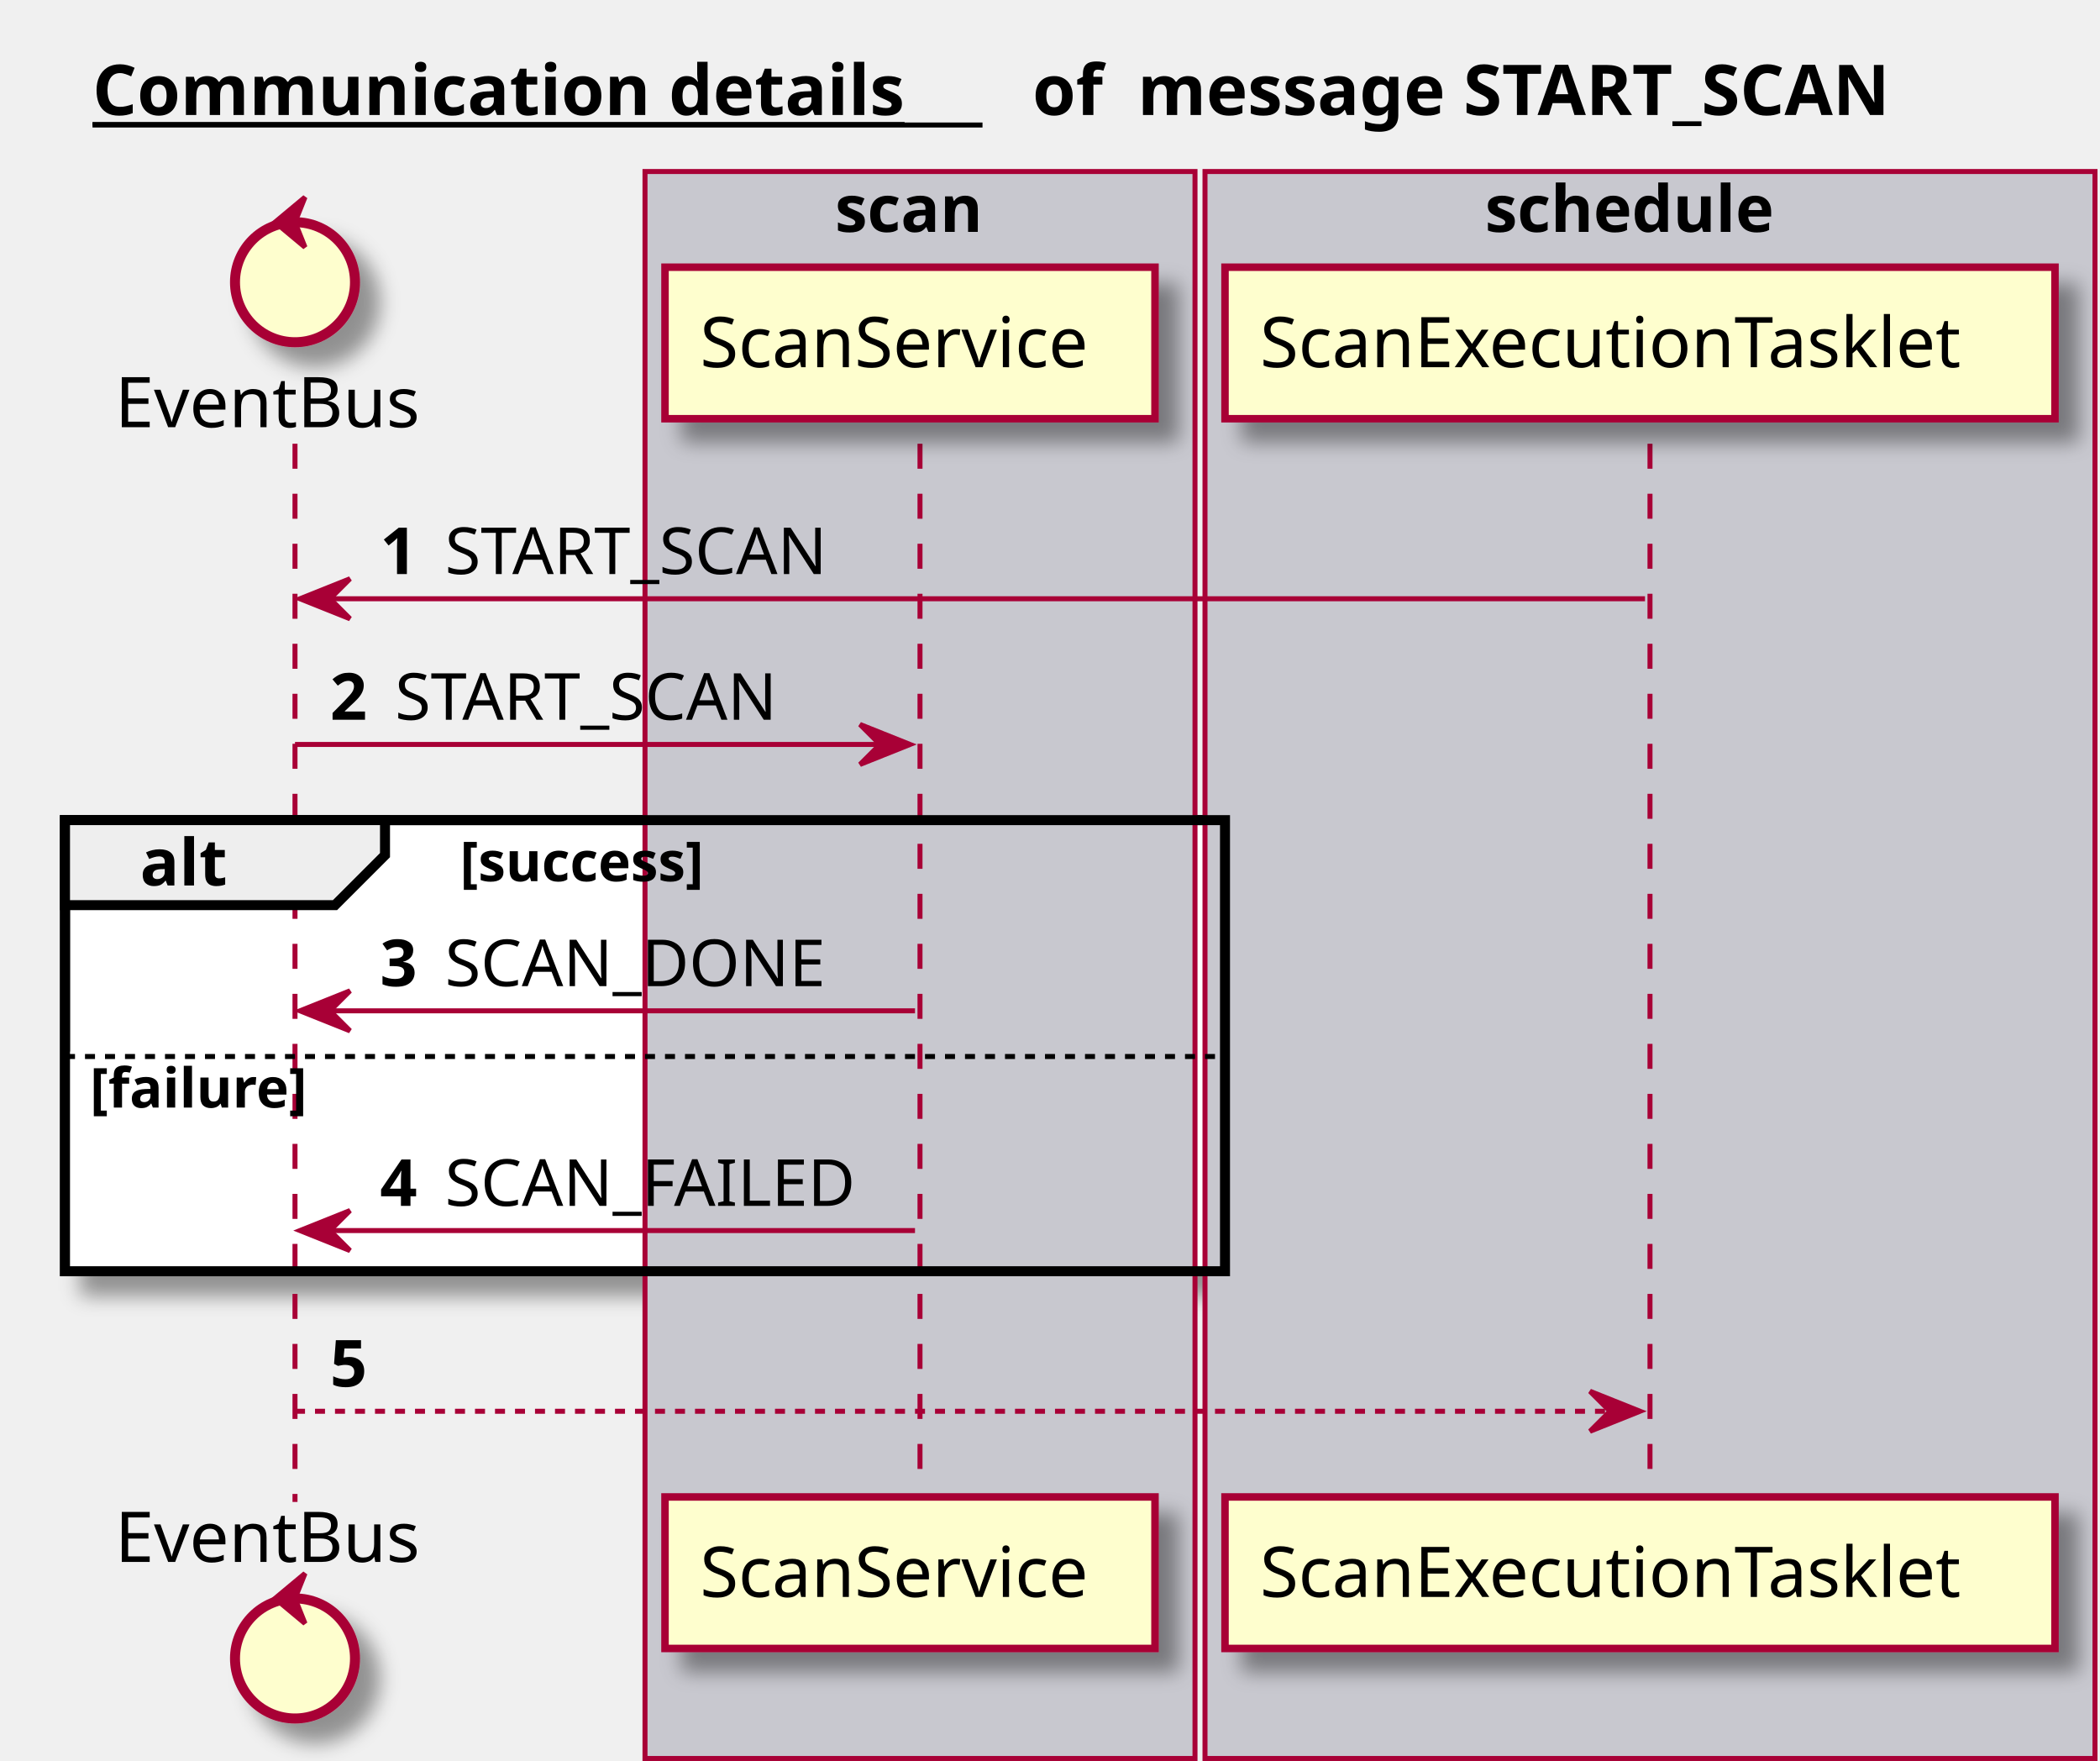
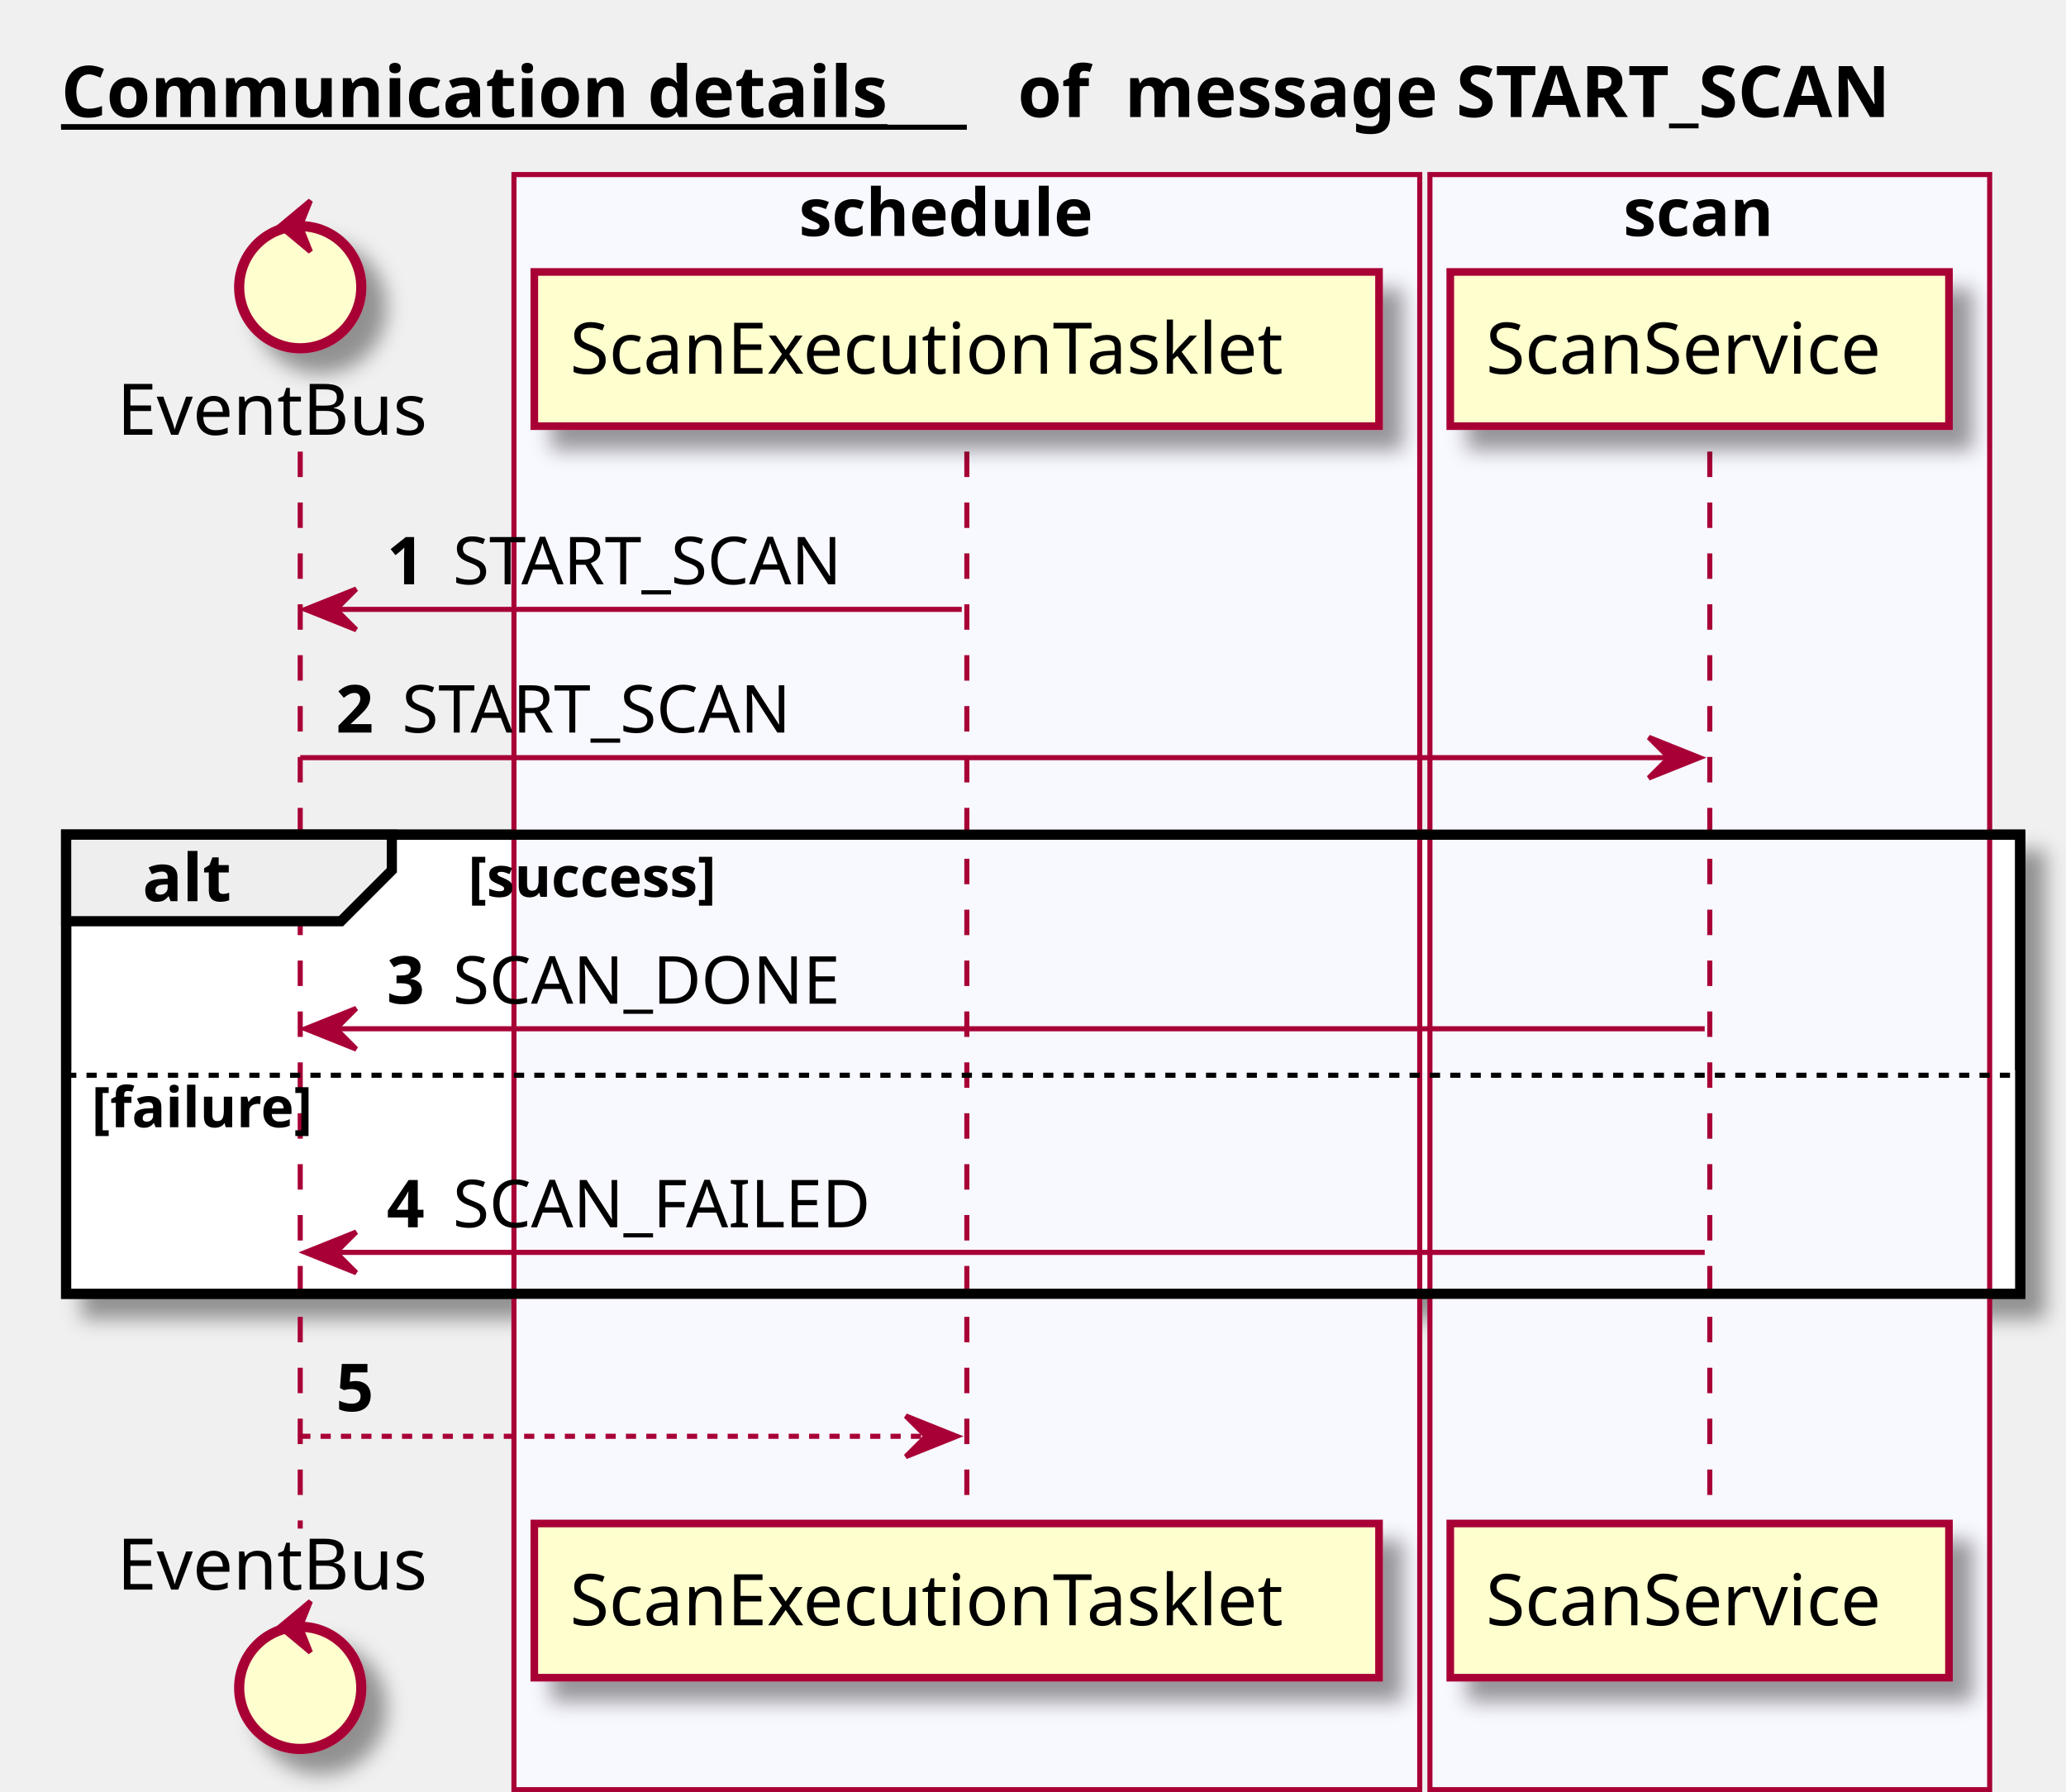
- <svg xmlns="http://www.w3.org/2000/svg" contentScriptType="application/ecmascript" contentStyleType="text/css" height="352px" preserveAspectRatio="none" style="width:420px;height:352px;" version="1.1" viewBox="0 0 420 352" width="420px" zoomAndPan="magnify">
+ <svg xmlns="http://www.w3.org/2000/svg" contentScriptType="application/ecmascript" contentStyleType="text/css" height="352px" preserveAspectRatio="none" style="width:406px;height:352px;" version="1.1" viewBox="0 0 406 352" width="406px" zoomAndPan="magnify">
  <defs>
-     <filter height="300%" id="ffxinbe" width="300%" x="-1" y="-1">
+     <filter height="300%" id="ff0u7k4" width="300%" x="-1" y="-1">
      <feGaussianBlur result="blurOut" stdDeviation="2.0" />
      <feColorMatrix in="blurOut" result="blurOut2" type="matrix" values="0 0 0 0 0 0 0 0 0 0 0 0 0 0 0 0 0 0 .4 0" />
      <feOffset dx="4.0" dy="4.0" in="blurOut2" result="blurOut3" />
      <feBlend in="SourceGraphic" in2="blurOut3" mode="normal" />
    </filter>
  </defs>
  <g>
-     <text fill="#000000" font-family="sans-serif" font-size="14" font-weight="bold" lengthAdjust="spacingAndGlyphs" text-decoration="underline" textLength="178" x="18.5" y="22.995">Communication details</text>
-     <line style="stroke: #000000; stroke-width: 1.0;" x1="18.5" x2="196.5" y1="24.995" y2="24.995" />
-     <text fill="#000000" font-family="sans-serif" font-size="14" font-weight="bold" lengthAdjust="spacingAndGlyphs" textLength="16" x="206.5" y="22.995">of</text>
-     <text fill="#000000" font-family="sans-serif" font-size="14" font-weight="bold" lengthAdjust="spacingAndGlyphs" textLength="177" x="227.5" y="22.995">message START_SCAN</text>
-     <rect fill="#FFFFFF" filter="url(#ffxinbe)" height="90.203" style="stroke: #000000; stroke-width: 2.0;" width="232" x="13" y="163.992" />
-     <rect fill="#FFFFFF" height="43.938" style="stroke: none; stroke-width: 1.0;" width="232" x="13" y="210.258" />
-     <rect fill="#C8C8CF" height="317.328" style="stroke: #A80036; stroke-width: 1.0;" width="110" x="129" y="34.297" />
-     <text fill="#000000" font-family="sans-serif" font-size="13" font-weight="bold" lengthAdjust="spacingAndGlyphs" textLength="34" x="167" y="46.364">scan</text>
-     <rect fill="#C8C8CF" height="317.328" style="stroke: #A80036; stroke-width: 1.0;" width="178" x="241" y="34.297" />
-     <text fill="#000000" font-family="sans-serif" font-size="13" font-weight="bold" lengthAdjust="spacingAndGlyphs" textLength="66" x="297" y="46.364">schedule</text>
+     <text fill="#000000" font-family="sans-serif" font-size="14" font-weight="bold" lengthAdjust="spacingAndGlyphs" text-decoration="underline" textLength="178" x="12" y="22.995">Communication details</text>
+     <line style="stroke: #000000; stroke-width: 1.0;" x1="12" x2="190" y1="24.995" y2="24.995" />
+     <text fill="#000000" font-family="sans-serif" font-size="14" font-weight="bold" lengthAdjust="spacingAndGlyphs" textLength="16" x="200" y="22.995">of</text>
+     <text fill="#000000" font-family="sans-serif" font-size="14" font-weight="bold" lengthAdjust="spacingAndGlyphs" textLength="177" x="221" y="22.995">message START_SCAN</text>
+     <rect fill="#FFFFFF" filter="url(#ff0u7k4)" height="90.203" style="stroke: #000000; stroke-width: 2.0;" width="384" x="13" y="163.992" />
+     <rect fill="#FFFFFF" height="43.938" style="stroke: none; stroke-width: 1.0;" width="384" x="13" y="210.258" />
+     <rect fill="#F8F8FF" height="317.328" style="stroke: #A80036; stroke-width: 1.0;" width="178" x="101" y="34.297" />
+     <text fill="#000000" font-family="sans-serif" font-size="13" font-weight="bold" lengthAdjust="spacingAndGlyphs" textLength="66" x="157" y="46.364">schedule</text>
+     <rect fill="#F8F8FF" height="317.328" style="stroke: #A80036; stroke-width: 1.0;" width="110" x="281" y="34.297" />
+     <text fill="#000000" font-family="sans-serif" font-size="13" font-weight="bold" lengthAdjust="spacingAndGlyphs" textLength="34" x="319" y="46.364">scan</text>
    <line style="stroke: #A80036; stroke-width: 1.0; stroke-dasharray: 5.0,5.0;" x1="59" x2="59" y1="88.727" y2="300.328" />
-     <line style="stroke: #A80036; stroke-width: 1.0; stroke-dasharray: 5.0,5.0;" x1="184" x2="184" y1="88.727" y2="300.328" />
-     <line style="stroke: #A80036; stroke-width: 1.0; stroke-dasharray: 5.0,5.0;" x1="330" x2="330" y1="88.727" y2="300.328" />
+     <line style="stroke: #A80036; stroke-width: 1.0; stroke-dasharray: 5.0,5.0;" x1="190" x2="190" y1="88.727" y2="300.328" />
+     <line style="stroke: #A80036; stroke-width: 1.0; stroke-dasharray: 5.0,5.0;" x1="336" x2="336" y1="88.727" y2="300.328" />
    <text fill="#000000" font-family="sans-serif" font-size="14" lengthAdjust="spacingAndGlyphs" textLength="66" x="23" y="85.425">EventBus</text>
-     <ellipse cx="59" cy="56.43" fill="#FEFECE" filter="url(#ffxinbe)" rx="12" ry="12" style="stroke: #A80036; stroke-width: 2.0;" />
+     <ellipse cx="59" cy="56.43" fill="#FEFECE" filter="url(#ff0u7k4)" rx="12" ry="12" style="stroke: #A80036; stroke-width: 2.0;" />
    <polygon fill="#A80036" points="55,44.43,61,39.43,59,44.43,61,49.43,55,44.43" style="stroke: #A80036; stroke-width: 1.0;" />
    <text fill="#000000" font-family="sans-serif" font-size="14" lengthAdjust="spacingAndGlyphs" textLength="66" x="23" y="312.323">EventBus</text>
-     <ellipse cx="59" cy="331.625" fill="#FEFECE" filter="url(#ffxinbe)" rx="12" ry="12" style="stroke: #A80036; stroke-width: 2.0;" />
+     <ellipse cx="59" cy="331.625" fill="#FEFECE" filter="url(#ff0u7k4)" rx="12" ry="12" style="stroke: #A80036; stroke-width: 2.0;" />
    <polygon fill="#A80036" points="55,319.625,61,314.625,59,319.625,61,324.625,55,319.625" style="stroke: #A80036; stroke-width: 1.0;" />
-     <rect fill="#FEFECE" filter="url(#ffxinbe)" height="30.297" style="stroke: #A80036; stroke-width: 1.5;" width="98" x="133" y="53.43" />
-     <text fill="#000000" font-family="sans-serif" font-size="14" lengthAdjust="spacingAndGlyphs" textLength="84" x="140" y="73.425">ScanService</text>
-     <rect fill="#FEFECE" filter="url(#ffxinbe)" height="30.297" style="stroke: #A80036; stroke-width: 1.5;" width="98" x="133" y="299.328" />
-     <text fill="#000000" font-family="sans-serif" font-size="14" lengthAdjust="spacingAndGlyphs" textLength="84" x="140" y="319.323">ScanService</text>
-     <rect fill="#FEFECE" filter="url(#ffxinbe)" height="30.297" style="stroke: #A80036; stroke-width: 1.5;" width="166" x="245" y="53.43" />
-     <text fill="#000000" font-family="sans-serif" font-size="14" lengthAdjust="spacingAndGlyphs" textLength="152" x="252" y="73.425">ScanExecutionTasklet</text>
-     <rect fill="#FEFECE" filter="url(#ffxinbe)" height="30.297" style="stroke: #A80036; stroke-width: 1.5;" width="166" x="245" y="299.328" />
-     <text fill="#000000" font-family="sans-serif" font-size="14" lengthAdjust="spacingAndGlyphs" textLength="152" x="252" y="319.323">ScanExecutionTasklet</text>
+     <rect fill="#FEFECE" filter="url(#ff0u7k4)" height="30.297" style="stroke: #A80036; stroke-width: 1.5;" width="166" x="105" y="53.43" />
+     <text fill="#000000" font-family="sans-serif" font-size="14" lengthAdjust="spacingAndGlyphs" textLength="152" x="112" y="73.425">ScanExecutionTasklet</text>
+     <rect fill="#FEFECE" filter="url(#ff0u7k4)" height="30.297" style="stroke: #A80036; stroke-width: 1.5;" width="166" x="105" y="299.328" />
+     <text fill="#000000" font-family="sans-serif" font-size="14" lengthAdjust="spacingAndGlyphs" textLength="152" x="112" y="319.323">ScanExecutionTasklet</text>
+     <rect fill="#FEFECE" filter="url(#ff0u7k4)" height="30.297" style="stroke: #A80036; stroke-width: 1.5;" width="98" x="285" y="53.43" />
+     <text fill="#000000" font-family="sans-serif" font-size="14" lengthAdjust="spacingAndGlyphs" textLength="84" x="292" y="73.425">ScanService</text>
+     <rect fill="#FEFECE" filter="url(#ff0u7k4)" height="30.297" style="stroke: #A80036; stroke-width: 1.5;" width="98" x="285" y="299.328" />
+     <text fill="#000000" font-family="sans-serif" font-size="14" lengthAdjust="spacingAndGlyphs" textLength="84" x="292" y="319.323">ScanService</text>
    <polygon fill="#A80036" points="70,115.727,60,119.727,70,123.727,66,119.727" style="stroke: #A80036; stroke-width: 1.0;" />
-     <line style="stroke: #A80036; stroke-width: 1.0;" x1="64" x2="329" y1="119.727" y2="119.727" />
+     <line style="stroke: #A80036; stroke-width: 1.0;" x1="64" x2="189" y1="119.727" y2="119.727" />
    <text fill="#000000" font-family="sans-serif" font-size="13" font-weight="bold" lengthAdjust="spacingAndGlyphs" textLength="9" x="76" y="114.793">1</text>
    <text fill="#000000" font-family="sans-serif" font-size="13" lengthAdjust="spacingAndGlyphs" textLength="84" x="89" y="114.793">START_SCAN</text>
-     <polygon fill="#A80036" points="172,144.859,182,148.859,172,152.859,176,148.859" style="stroke: #A80036; stroke-width: 1.0;" />
-     <line style="stroke: #A80036; stroke-width: 1.0;" x1="59" x2="178" y1="148.859" y2="148.859" />
+     <polygon fill="#A80036" points="324,144.859,334,148.859,324,152.859,328,148.859" style="stroke: #A80036; stroke-width: 1.0;" />
+     <line style="stroke: #A80036; stroke-width: 1.0;" x1="59" x2="330" y1="148.859" y2="148.859" />
    <text fill="#000000" font-family="sans-serif" font-size="13" font-weight="bold" lengthAdjust="spacingAndGlyphs" textLength="9" x="66" y="143.926">2</text>
    <text fill="#000000" font-family="sans-serif" font-size="13" lengthAdjust="spacingAndGlyphs" textLength="84" x="79" y="143.926">START_SCAN</text>
-     <rect fill="none" height="90.203" style="stroke: #000000; stroke-width: 2.0;" width="232" x="13" y="163.992" />
+     <rect fill="none" height="90.203" style="stroke: #000000; stroke-width: 2.0;" width="384" x="13" y="163.992" />
    <polygon fill="#EEEEEE" points="13,163.992,77,163.992,77,170.992,67,180.992,13,180.992,13,163.992" style="stroke: #000000; stroke-width: 2.0;" />
    <text fill="#000000" font-family="sans-serif" font-size="13" font-weight="bold" lengthAdjust="spacingAndGlyphs" textLength="19" x="28" y="177.059">alt</text>
    <text fill="#000000" font-family="sans-serif" font-size="11" font-weight="bold" lengthAdjust="spacingAndGlyphs" textLength="61" x="92" y="176.203">[success]</text>
    <polygon fill="#A80036" points="70,198.125,60,202.125,70,206.125,66,202.125" style="stroke: #A80036; stroke-width: 1.0;" />
-     <line style="stroke: #A80036; stroke-width: 1.0;" x1="64" x2="183" y1="202.125" y2="202.125" />
+     <line style="stroke: #A80036; stroke-width: 1.0;" x1="64" x2="335" y1="202.125" y2="202.125" />
    <text fill="#000000" font-family="sans-serif" font-size="13" font-weight="bold" lengthAdjust="spacingAndGlyphs" textLength="9" x="76" y="197.192">3</text>
    <text fill="#000000" font-family="sans-serif" font-size="13" lengthAdjust="spacingAndGlyphs" textLength="82" x="89" y="197.192">SCAN_DONE</text>
-     <line style="stroke: #000000; stroke-width: 1.0; stroke-dasharray: 2.0,2.0;" x1="13" x2="245" y1="211.258" y2="211.258" />
+     <line style="stroke: #000000; stroke-width: 1.0; stroke-dasharray: 2.0,2.0;" x1="13" x2="397" y1="211.258" y2="211.258" />
    <text fill="#000000" font-family="sans-serif" font-size="11" font-weight="bold" lengthAdjust="spacingAndGlyphs" textLength="52" x="18" y="221.468">[failure]</text>
    <polygon fill="#A80036" points="70,242.062,60,246.062,70,250.062,66,246.062" style="stroke: #A80036; stroke-width: 1.0;" />
-     <line style="stroke: #A80036; stroke-width: 1.0;" x1="64" x2="183" y1="246.062" y2="246.062" />
+     <line style="stroke: #A80036; stroke-width: 1.0;" x1="64" x2="335" y1="246.062" y2="246.062" />
    <text fill="#000000" font-family="sans-serif" font-size="13" font-weight="bold" lengthAdjust="spacingAndGlyphs" textLength="9" x="76" y="241.129">4</text>
    <text fill="#000000" font-family="sans-serif" font-size="13" lengthAdjust="spacingAndGlyphs" textLength="88" x="89" y="241.129">SCAN_FAILED</text>
-     <polygon fill="#A80036" points="318,278.195,328,282.195,318,286.195,322,282.195" style="stroke: #A80036; stroke-width: 1.0;" />
-     <line style="stroke: #A80036; stroke-width: 1.0; stroke-dasharray: 2.0,2.0;" x1="59" x2="324" y1="282.195" y2="282.195" />
+     <polygon fill="#A80036" points="178,278.195,188,282.195,178,286.195,182,282.195" style="stroke: #A80036; stroke-width: 1.0;" />
+     <line style="stroke: #A80036; stroke-width: 1.0; stroke-dasharray: 2.0,2.0;" x1="59" x2="184" y1="282.195" y2="282.195" />
    <text fill="#000000" font-family="sans-serif" font-size="13" font-weight="bold" lengthAdjust="spacingAndGlyphs" textLength="9" x="66" y="277.262">5</text>
    <text fill="#000000" font-family="sans-serif" font-size="13" lengthAdjust="spacingAndGlyphs" textLength="0" x="83" y="277.262" />
  </g>
</svg>
